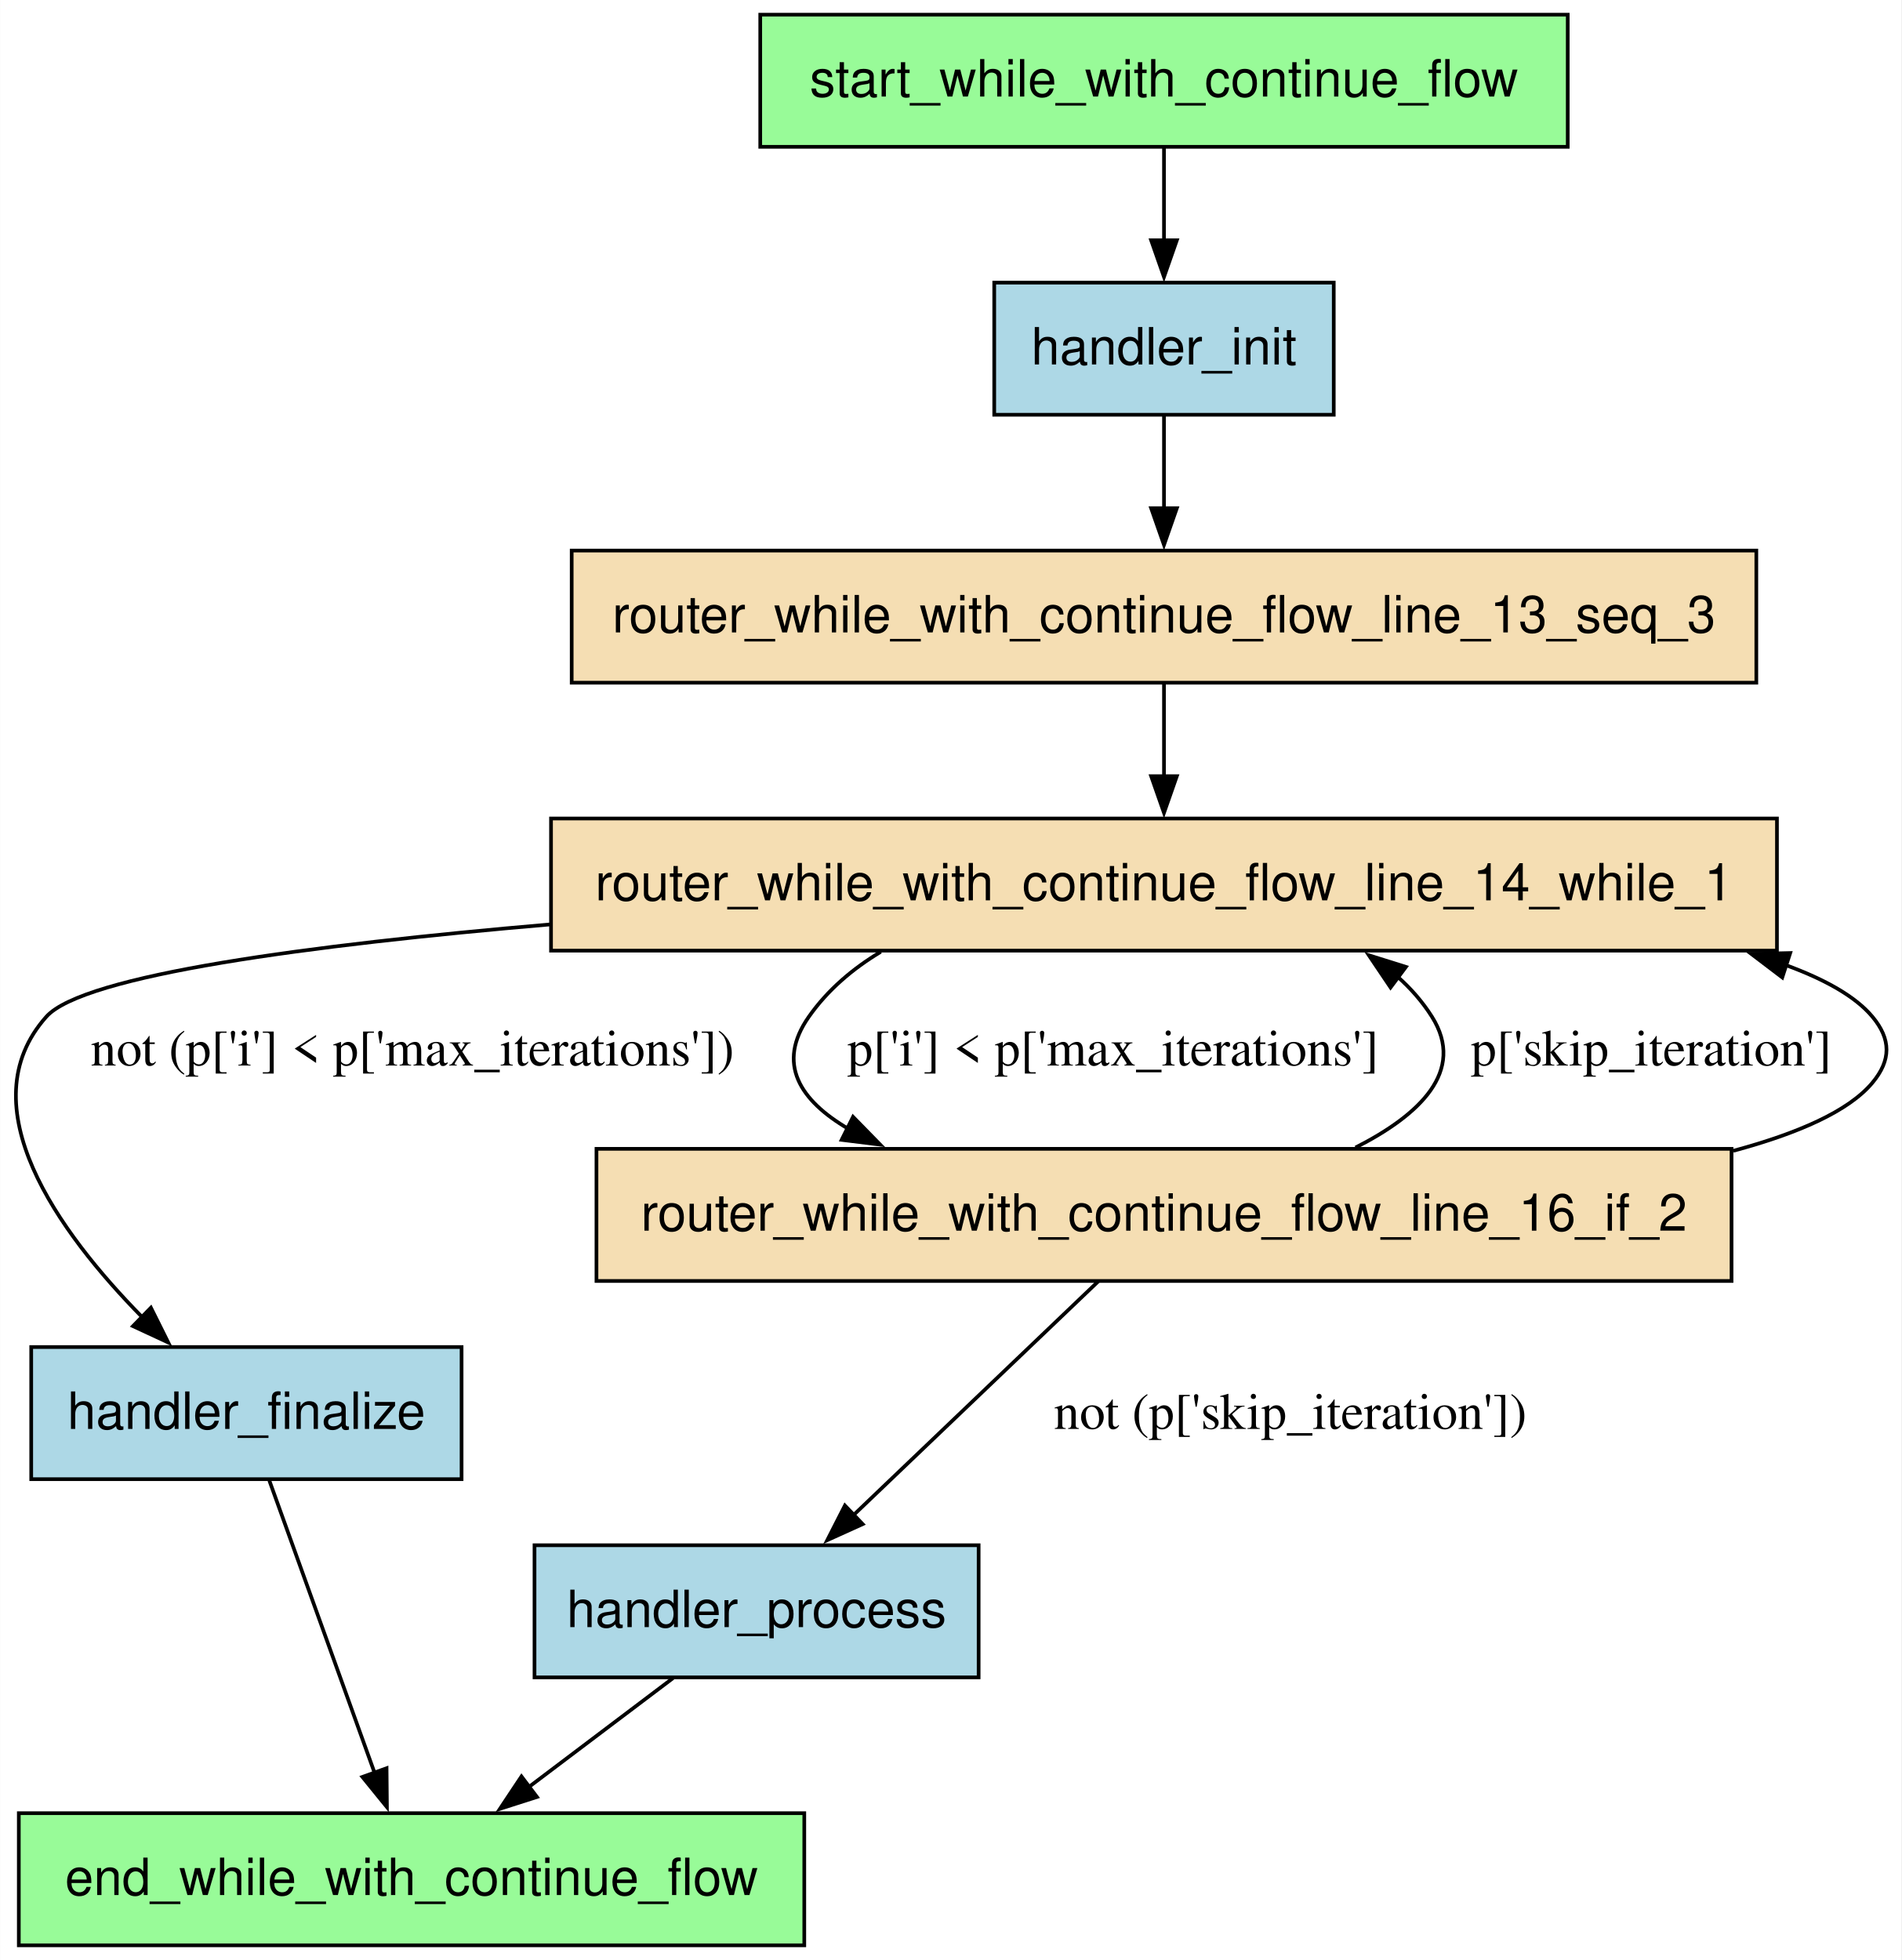
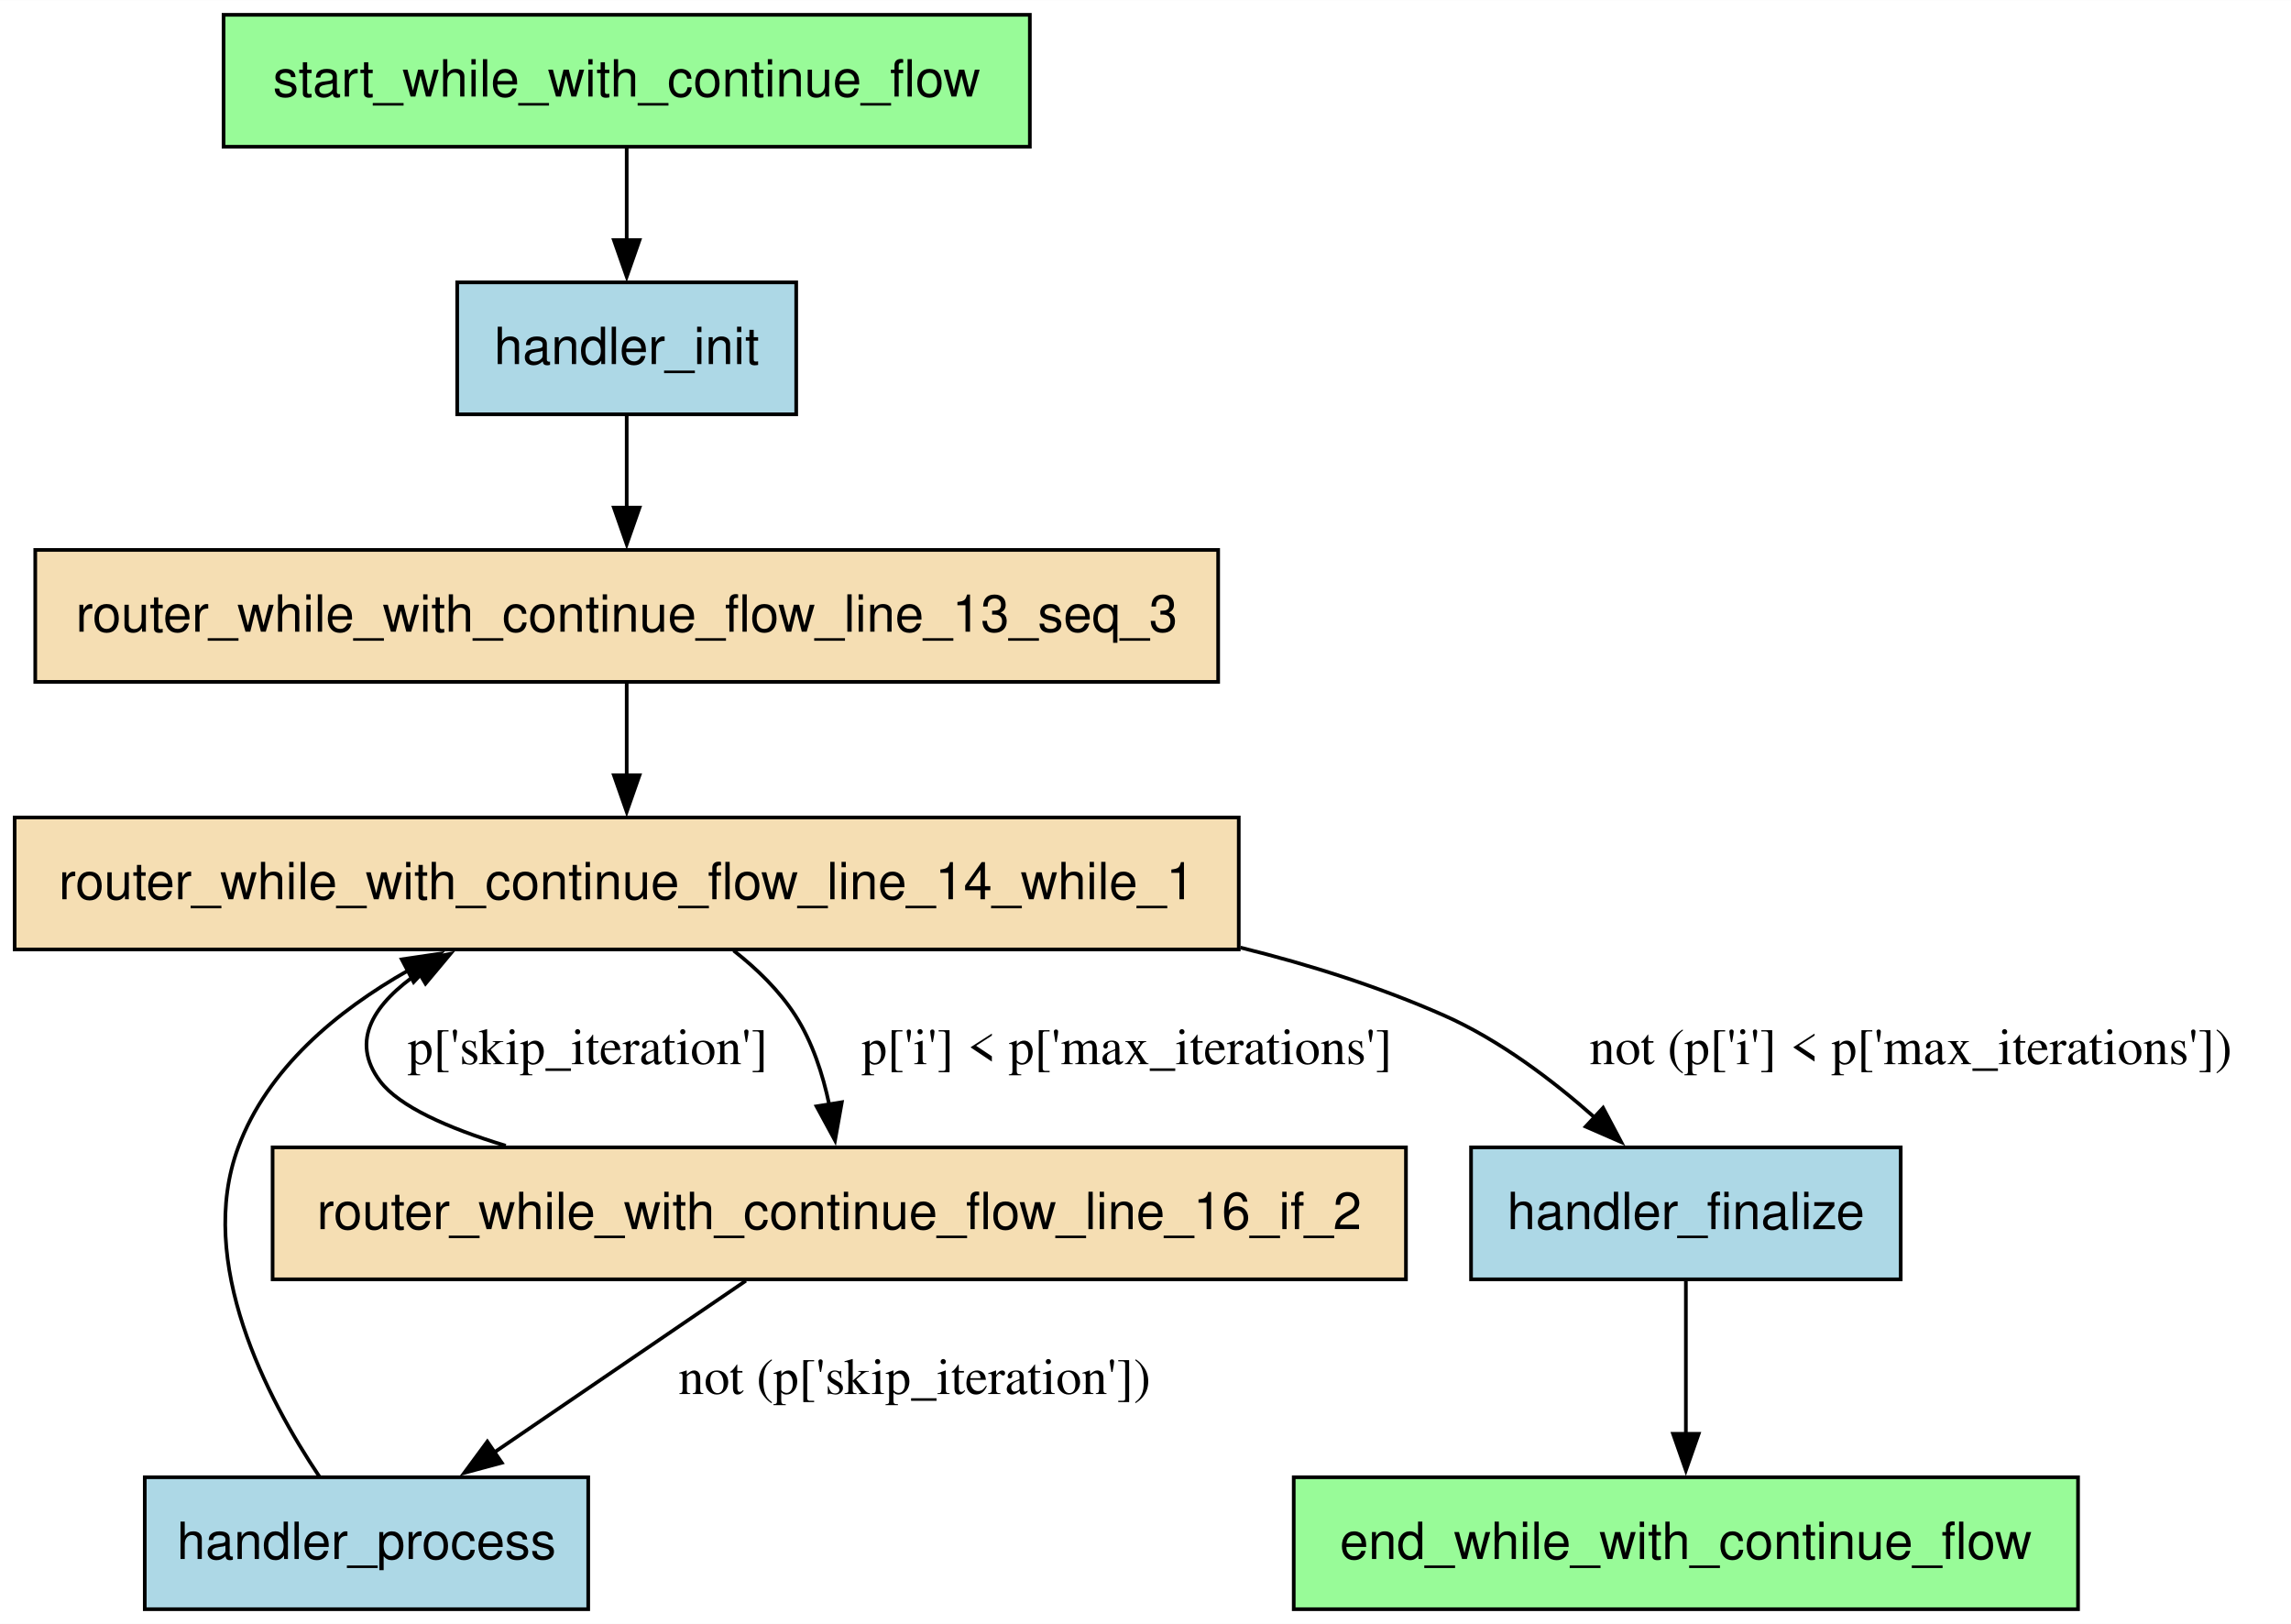
- <svg xmlns="http://www.w3.org/2000/svg" width="518pt" height="534pt" viewBox="0.00 0.00 517.95 534.00">
-   <g id="graph0" class="graph" transform="scale(1 1) rotate(0) translate(4 530)">
-     <polygon fill="white" stroke="none" points="-4,4 -4,-530 513.95,-530 513.95,4 -4,4" />
+ <svg xmlns="http://www.w3.org/2000/svg" width="625pt" height="443pt" viewBox="0.00 0.00 625.11 443.00">
+   <g id="graph0" class="graph" transform="scale(1 1) rotate(0) translate(4 439)">
+     <polygon fill="white" stroke="none" points="-4,4 -4,-439 621.11,-439 621.11,4 -4,4" />
    <g id="node1" class="node">
-       <polygon fill="palegreen" stroke="black" points="215.1,-36 1.1,-36 1.1,0 215.1,0 215.1,-36" />
-       <text text-anchor="middle" x="108.1" y="-13.7" font-family="Helvetica,sans-Serif" font-size="14.00">end_while_with_continue_flow</text>
+       <polygon fill="palegreen" stroke="black" points="563,-36 349,-36 349,0 563,0 563,-36" />
+       <text text-anchor="middle" x="456" y="-13.7" font-family="Helvetica,sans-Serif" font-size="14.00">end_while_with_continue_flow</text>
    </g>
    <g id="node2" class="node">
-       <polygon fill="lightblue" stroke="black" points="121.73,-163 4.48,-163 4.48,-127 121.73,-127 121.73,-163" />
-       <text text-anchor="middle" x="63.1" y="-140.7" font-family="Helvetica,sans-Serif" font-size="14.00">handler_finalize</text>
+       <polygon fill="lightblue" stroke="black" points="514.62,-126 397.38,-126 397.38,-90 514.62,-90 514.62,-126" />
+       <text text-anchor="middle" x="456" y="-103.7" font-family="Helvetica,sans-Serif" font-size="14.00">handler_finalize</text>
    </g>
    <g id="edge9" class="edge">
-       <path fill="none" stroke="black" d="M69.36,-126.62C76.78,-106 89.25,-71.36 98.04,-46.96" />
-       <polygon fill="black" stroke="black" points="101.29,-48.25 101.39,-37.66 94.71,-45.88 101.29,-48.25" />
+       <path fill="none" stroke="black" d="M456,-89.61C456,-77.68 456,-61.57 456,-47.74" />
+       <polygon fill="black" stroke="black" points="459.5,-47.86 456,-37.86 452.5,-47.86 459.5,-47.86" />
    </g>
    <g id="node3" class="node">
-       <polygon fill="lightblue" stroke="black" points="359.35,-453 266.85,-453 266.85,-417 359.35,-417 359.35,-453" />
-       <text text-anchor="middle" x="313.1" y="-430.7" font-family="Helvetica,sans-Serif" font-size="14.00">handler_init</text>
+       <polygon fill="lightblue" stroke="black" points="213.25,-362 120.75,-362 120.75,-326 213.25,-326 213.25,-362" />
+       <text text-anchor="middle" x="167" y="-339.7" font-family="Helvetica,sans-Serif" font-size="14.00">handler_init</text>
    </g>
    <g id="node5" class="node">
-       <polygon fill="wheat" stroke="black" points="474.48,-380 151.73,-380 151.73,-344 474.48,-344 474.48,-380" />
-       <text text-anchor="middle" x="313.1" y="-357.7" font-family="Helvetica,sans-Serif" font-size="14.00">router_while_with_continue_flow_line_13_seq_3</text>
+       <polygon fill="wheat" stroke="black" points="328.38,-289 5.62,-289 5.62,-253 328.38,-253 328.38,-289" />
+       <text text-anchor="middle" x="167" y="-266.7" font-family="Helvetica,sans-Serif" font-size="14.00">router_while_with_continue_flow_line_13_seq_3</text>
    </g>
    <g id="edge2" class="edge">
-       <path fill="none" stroke="black" d="M313.1,-416.81C313.1,-409.23 313.1,-400.1 313.1,-391.54" />
-       <polygon fill="black" stroke="black" points="316.6,-391.54 313.1,-381.54 309.6,-391.54 316.6,-391.54" />
+       <path fill="none" stroke="black" d="M167,-325.81C167,-318.23 167,-309.1 167,-300.54" />
+       <polygon fill="black" stroke="black" points="170.5,-300.54 167,-290.54 163.5,-300.54 170.5,-300.54" />
    </g>
    <g id="node4" class="node">
-       <polygon fill="lightblue" stroke="black" points="262.6,-109 141.6,-109 141.6,-73 262.6,-73 262.6,-109" />
-       <text text-anchor="middle" x="202.1" y="-86.7" font-family="Helvetica,sans-Serif" font-size="14.00">handler_process</text>
-     </g>
-     <g id="edge10" class="edge">
-       <path fill="none" stroke="black" d="M179.35,-72.81C167.54,-63.9 152.93,-52.86 140.01,-43.1" />
-       <polygon fill="black" stroke="black" points="142.27,-40.42 132.18,-37.19 138.05,-46.01 142.27,-40.42" />
+       <polygon fill="lightblue" stroke="black" points="156.5,-36 35.5,-36 35.5,0 156.5,0 156.5,-36" />
+       <text text-anchor="middle" x="96" y="-13.7" font-family="Helvetica,sans-Serif" font-size="14.00">handler_process</text>
    </g>
    <g id="node6" class="node">
-       <polygon fill="wheat" stroke="black" points="480.1,-307 146.1,-307 146.1,-271 480.1,-271 480.1,-307" />
-       <text text-anchor="middle" x="313.1" y="-284.7" font-family="Helvetica,sans-Serif" font-size="14.00">router_while_with_continue_flow_line_14_while_1</text>
+       <polygon fill="wheat" stroke="black" points="334,-216 0,-216 0,-180 334,-180 334,-216" />
+       <text text-anchor="middle" x="167" y="-193.7" font-family="Helvetica,sans-Serif" font-size="14.00">router_while_with_continue_flow_line_14_while_1</text>
    </g>
    <g id="edge8" class="edge">
-       <path fill="none" stroke="black" d="M313.1,-343.81C313.1,-336.23 313.1,-327.1 313.1,-318.54" />
-       <polygon fill="black" stroke="black" points="316.6,-318.54 313.1,-308.54 309.6,-318.54 316.6,-318.54" />
+       <path fill="none" stroke="black" d="M83.14,-36.19C68.89,-57.45 49.37,-94.67 61,-126 68.98,-147.49 87.84,-163.21 107.47,-174.32" />
+       <polygon fill="black" stroke="black" points="105.62,-177.3 116.1,-178.85 108.87,-171.1 105.62,-177.3" />
    </g>
    <g id="edge7" class="edge">
-       <path fill="none" stroke="black" d="M145.72,-278.13C80.45,-272.53 18.72,-264.34 8.6,-253 -13.02,-228.75 11.89,-194.36 34.68,-171.18" />
-       <polygon fill="black" stroke="black" points="37.09,-173.72 41.81,-164.24 32.2,-168.7 37.09,-173.72" />
-       <text text-anchor="middle" x="108.35" y="-239.7" font-family="Times,serif" font-size="14.00">not (p['i'] &lt; p['max_iterations'])</text>
+       <path fill="none" stroke="black" d="M167,-252.81C167,-245.23 167,-236.1 167,-227.54" />
+       <polygon fill="black" stroke="black" points="170.5,-227.54 167,-217.54 163.5,-227.54 170.5,-227.54" />
+     </g>
+     <g id="edge6" class="edge">
+       <path fill="none" stroke="black" d="M334.46,-180.51C353.62,-175.77 372.53,-169.72 390,-162 405.1,-155.33 419.66,-144.3 431.25,-134.03" />
+       <polygon fill="black" stroke="black" points="433.41,-136.79 438.37,-127.43 428.66,-131.66 433.41,-136.79" />
+       <text text-anchor="middle" x="517.36" y="-148.7" font-family="Times,serif" font-size="14.00">not (p['i'] &lt; p['max_iterations'])</text>
    </g>
    <g id="node7" class="node">
-       <polygon fill="wheat" stroke="black" points="467.73,-217 158.48,-217 158.48,-181 467.73,-181 467.73,-217" />
-       <text text-anchor="middle" x="313.1" y="-194.7" font-family="Helvetica,sans-Serif" font-size="14.00">router_while_with_continue_flow_line_16_if_2</text>
+       <polygon fill="wheat" stroke="black" points="379.62,-126 70.38,-126 70.38,-90 379.62,-90 379.62,-126" />
+       <text text-anchor="middle" x="225" y="-103.7" font-family="Helvetica,sans-Serif" font-size="14.00">router_while_with_continue_flow_line_16_if_2</text>
    </g>
    <g id="edge5" class="edge">
-       <path fill="none" stroke="black" d="M235.95,-270.69C228.3,-266.1 221.48,-260.31 216.35,-253 207.37,-240.2 213.96,-230.17 227.11,-222.45" />
-       <polygon fill="black" stroke="black" points="228.38,-225.72 235.79,-218.14 225.27,-219.45 228.38,-225.72" />
-       <text text-anchor="middle" x="299.23" y="-239.7" font-family="Times,serif" font-size="14.00">p['i'] &lt; p['max_iterations']</text>
+       <path fill="none" stroke="black" d="M196.17,-179.69C202.54,-174.7 208.66,-168.75 213,-162 217.65,-154.77 220.51,-145.98 222.26,-137.65" />
+       <polygon fill="black" stroke="black" points="225.7,-138.32 223.84,-127.89 218.79,-137.2 225.7,-138.32" />
+       <text text-anchor="middle" x="303.47" y="-148.7" font-family="Times,serif" font-size="14.00">p['i'] &lt; p['max_iterations']</text>
    </g>
    <g id="edge4" class="edge">
-       <path fill="none" stroke="black" d="M295.27,-180.97C277.17,-163.69 248.96,-136.74 228.32,-117.03" />
-       <polygon fill="black" stroke="black" points="231.01,-114.76 221.36,-110.39 226.17,-119.82 231.01,-114.76" />
-       <text text-anchor="middle" x="347.53" y="-140.7" font-family="Times,serif" font-size="14.00">not (p['skip_iteration'])</text>
+       <path fill="none" stroke="black" d="M199.51,-89.61C179.9,-76.24 152.58,-57.6 130.93,-42.83" />
+       <polygon fill="black" stroke="black" points="132.92,-39.95 122.68,-37.2 128.97,-45.73 132.92,-39.95" />
+       <text text-anchor="middle" x="245.55" y="-58.7" font-family="Times,serif" font-size="14.00">not (p['skip_iteration'])</text>
    </g>
    <g id="edge3" class="edge">
-       <path fill="none" stroke="black" d="M365.28,-217.35C382.64,-226.16 395.45,-238.16 386.1,-253 383.53,-257.08 380.34,-260.7 376.74,-263.9" />
-       <polygon fill="black" stroke="black" points="374.83,-260.96 368.91,-269.74 379.02,-266.57 374.83,-260.96" />
-       <text text-anchor="middle" x="445.87" y="-239.7" font-family="Times,serif" font-size="14.00">p['skip_iteration']</text>
-     </g>
-     <g id="edge6" class="edge">
-       <path fill="none" stroke="black" d="M468.2,-216.46C485.71,-221.17 499.61,-227.22 506.1,-235 511.23,-241.14 511.23,-246.86 506.1,-253 501.51,-258.5 493.22,-263.13 482.57,-267.04" />
-       <polygon fill="black" stroke="black" points="481.55,-263.69 473.12,-270.1 483.71,-270.35 481.55,-263.69" />
+       <path fill="none" stroke="black" d="M134,-126.44C118.08,-131.3 104.94,-137.17 99.75,-144 91.22,-155.24 98.27,-165.44 110.51,-173.82" />
+       <polygon fill="black" stroke="black" points="108.52,-176.7 118.9,-178.81 112.1,-170.68 108.52,-176.7" />
+       <text text-anchor="middle" x="156.38" y="-148.7" font-family="Times,serif" font-size="14.00">p['skip_iteration']</text>
    </g>
    <g id="node8" class="node">
-       <polygon fill="palegreen" stroke="black" points="423.1,-526 203.1,-526 203.1,-490 423.1,-490 423.1,-526" />
-       <text text-anchor="middle" x="313.1" y="-503.7" font-family="Helvetica,sans-Serif" font-size="14.00">start_while_with_continue_flow</text>
+       <polygon fill="palegreen" stroke="black" points="277,-435 57,-435 57,-399 277,-399 277,-435" />
+       <text text-anchor="middle" x="167" y="-412.7" font-family="Helvetica,sans-Serif" font-size="14.00">start_while_with_continue_flow</text>
    </g>
    <g id="edge1" class="edge">
-       <path fill="none" stroke="black" d="M313.1,-489.81C313.1,-482.23 313.1,-473.1 313.1,-464.54" />
-       <polygon fill="black" stroke="black" points="316.6,-464.54 313.1,-454.54 309.6,-464.54 316.6,-464.54" />
+       <path fill="none" stroke="black" d="M167,-398.81C167,-391.23 167,-382.1 167,-373.54" />
+       <polygon fill="black" stroke="black" points="170.5,-373.54 167,-363.54 163.5,-373.54 170.5,-373.54" />
    </g>
  </g>
</svg>
